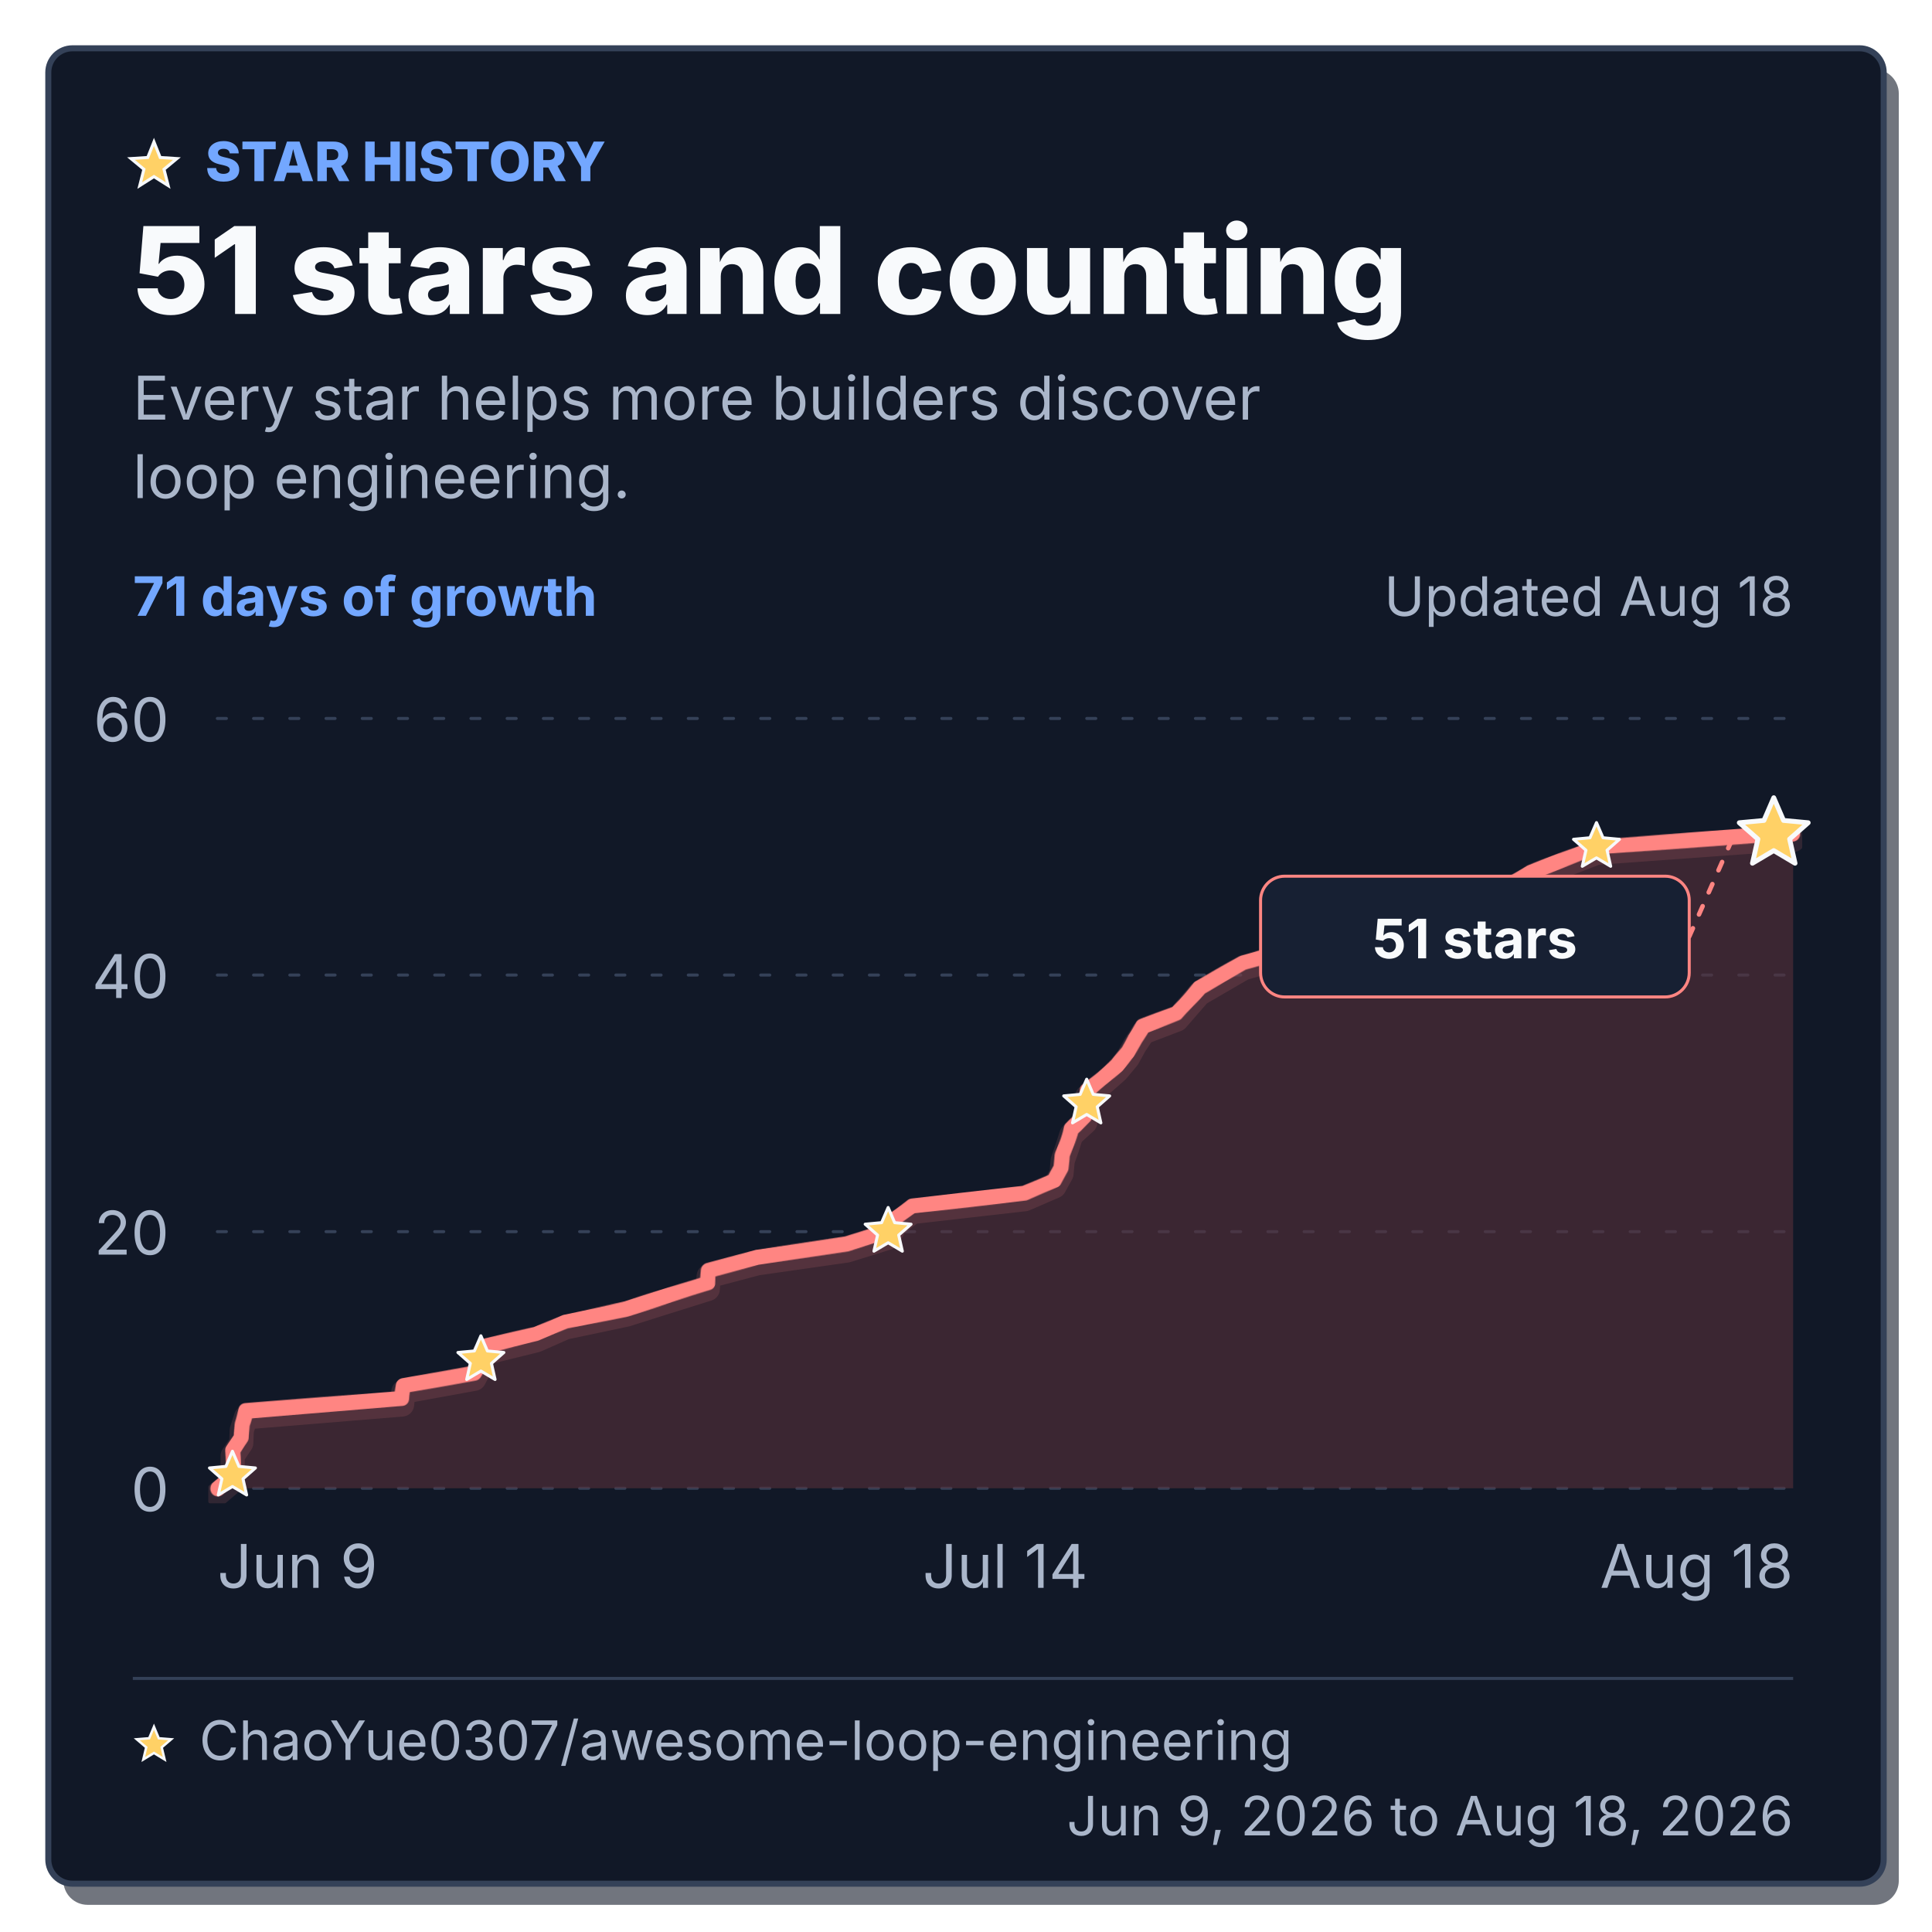
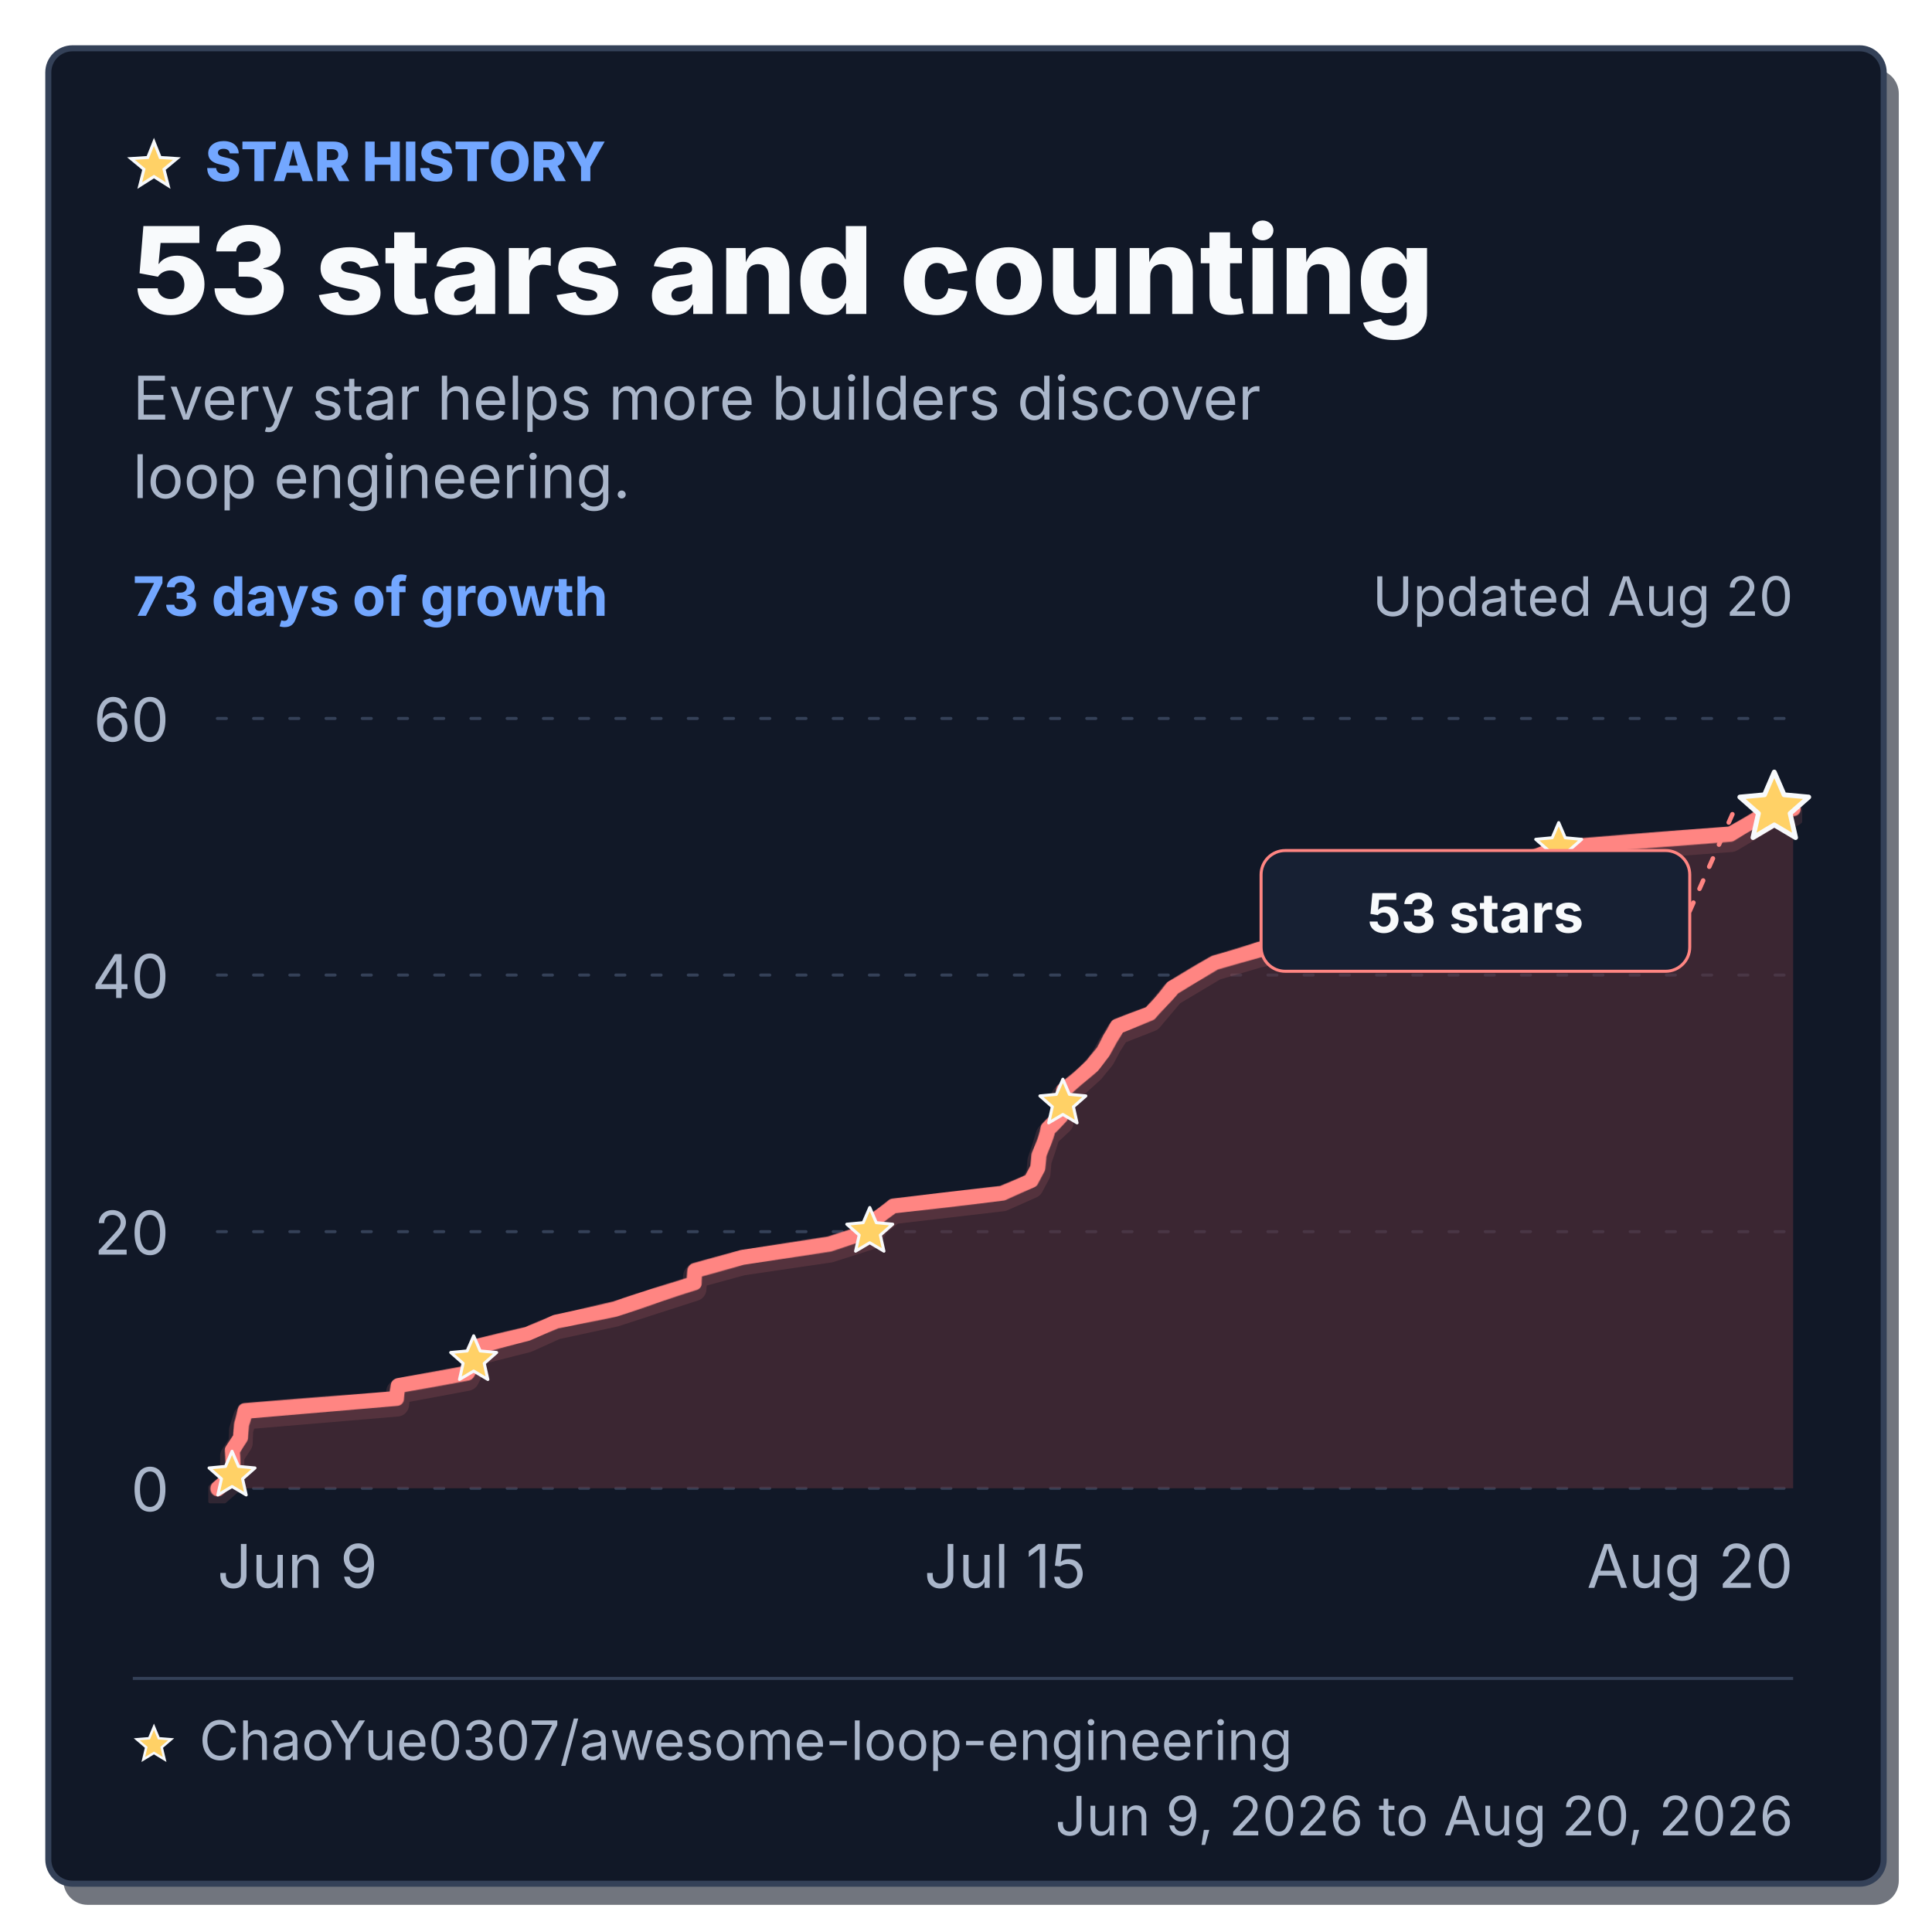
<svg xmlns="http://www.w3.org/2000/svg" width="640" height="640" viewBox="0 0 640 640" role="img" aria-labelledby="title desc">
  <style>
    text { font-family: ui-rounded, 'SF Pro Rounded', 'Nunito Sans', -apple-system, BlinkMacSystemFont, 'Segoe UI', sans-serif; letter-spacing: 0; }
  </style>
  <defs>
    <filter id="rough-line" x="-3%" y="-6%" width="106%" height="112%">
      <feTurbulence type="fractalNoise" baseFrequency="0.008 0.12" numOctaves="1" seed="17" result="noise" />
      <feDisplacementMap in="SourceGraphic" in2="noise" scale="1.2" xChannelSelector="R" yChannelSelector="G" />
    </filter>
    <clipPath id="plot-clip">
      <rect x="69" y="233" width="528" height="265" />
    </clipPath>
  </defs>
  <rect x="21" y="23" width="608" height="608" rx="8" fill="#0B1220" opacity="0.58" />
  <rect x="16" y="16" width="608" height="608" rx="8" fill="#111827" stroke="#344158" stroke-width="2" />
  <path d="M 51 47 L 53.06 52.17 L 58.61 52.53 L 54.33 56.08 L 55.7 61.47 L 51 58.5 L 46.3 61.47 L 47.67 56.08 L 43.39 52.53 L 48.94 52.17 Z" fill="#FFD166" stroke="#F8FAFC" stroke-width="1" />
  <text x="68" y="60" fill="#73A7FF" font-size="18" font-weight="800">STAR HISTORY</text>
-   <text x="44" y="104" fill="#F8FAFC" font-size="40" font-weight="760">51 stars and counting</text>
+   <text x="44" y="104" fill="#F8FAFC" font-size="40" font-weight="760">53 stars and counting</text>
  <text x="44" y="139" fill="#AAB6CA" font-size="20">Every star helps more builders discover</text>
  <text x="44" y="165" fill="#AAB6CA" font-size="20">loop engineering.</text>
-   <text x="44" y="204" fill="#73A7FF" font-size="18" font-weight="700">71 days of growth</text>
-   <text x="594" y="204" fill="#AAB6CA" font-size="18" text-anchor="end">Updated Aug 18</text>
+   <text x="44" y="204" fill="#73A7FF" font-size="18" font-weight="700">73 days of growth</text>
+   <text x="594" y="204" fill="#AAB6CA" font-size="18" text-anchor="end">Updated Aug 20</text>
  <line x1="72" y1="493" x2="594" y2="493" stroke="#354158" stroke-width="1" stroke-dasharray="3 9" stroke-linecap="round" />
  <text x="56" y="500.6" fill="#AAB6CA" font-size="20" text-anchor="end">0</text>
  <line x1="72" y1="408" x2="594" y2="408" stroke="#354158" stroke-width="1" stroke-dasharray="3 9" stroke-linecap="round" />
  <text x="56" y="415.6" fill="#AAB6CA" font-size="20" text-anchor="end">20</text>
  <line x1="72" y1="323" x2="594" y2="323" stroke="#354158" stroke-width="1" stroke-dasharray="3 9" stroke-linecap="round" />
  <text x="56" y="330.6" fill="#AAB6CA" font-size="20" text-anchor="end">40</text>
  <line x1="72" y1="238" x2="594" y2="238" stroke="#354158" stroke-width="1" stroke-dasharray="3 9" stroke-linecap="round" />
  <text x="56" y="245.6" fill="#AAB6CA" font-size="20" text-anchor="end">60</text>
  <text x="72" y="526" fill="#AAB6CA" font-size="20" text-anchor="start">Jun 9</text>
-   <text x="333" y="526" fill="#AAB6CA" font-size="20" text-anchor="middle">Jul 14</text>
-   <text x="594" y="526" fill="#AAB6CA" font-size="20" text-anchor="end">Aug 18</text>
+   <text x="333" y="526" fill="#AAB6CA" font-size="20" text-anchor="middle">Jul 15</text>
+   <text x="594" y="526" fill="#AAB6CA" font-size="20" text-anchor="end">Aug 20</text>
  <g clip-path="url(#plot-clip)">
-     <path d="M 72 493 L 77 488.75 L 77.06 484.5 L 77.07 480.25 L 79.92 476 L 80.09 471.75 L 81.47 467.5 L 133.2 463.25 L 133.63 459 L 157.08 454.75 L 159.3 450.5 L 160.39 446.25 L 177.62 442 L 187.27 437.75 L 207.44 433.5 L 220.89 429.25 L 234.46 425 L 234.75 420.75 L 250.81 416.5 L 280.54 412.25 L 294.21 408 L 296.68 403.75 L 302.15 399.5 L 339.46 395.25 L 349.3 391 L 351.64 386.75 L 352.02 382.5 L 353.52 378.25 L 354.87 374 L 359.53 369.75 L 359.98 365.5 L 360.12 361.25 L 365.2 357 L 370.02 352.75 L 373.58 348.5 L 375.92 344.25 L 378.72 340 L 389.85 335.75 L 397.23 327.25 L 411.88 318.75 L 426.77 314.5 L 448.62 310.25 L 470.76 297.5 L 499.59 293.25 L 506.9 289 L 528.86 280.5 L 587.58 276.25 L 594 276.25 V 493 H 72 Z" fill="#572F38" opacity="0.6" />
-     <path d="M 72 493 L 77 488.75 L 77.06 484.5 L 77.07 480.25 L 79.92 476 L 80.09 471.75 L 81.47 467.5 L 133.2 463.25 L 133.63 459 L 157.08 454.75 L 159.3 450.5 L 160.39 446.25 L 177.62 442 L 187.27 437.75 L 207.44 433.5 L 220.89 429.25 L 234.46 425 L 234.75 420.75 L 250.81 416.5 L 280.54 412.25 L 294.21 408 L 296.68 403.75 L 302.15 399.5 L 339.46 395.25 L 349.3 391 L 351.64 386.75 L 352.02 382.5 L 353.52 378.25 L 354.87 374 L 359.53 369.75 L 359.98 365.5 L 360.12 361.25 L 365.2 357 L 370.02 352.75 L 373.58 348.5 L 375.92 344.25 L 378.72 340 L 389.85 335.75 L 397.23 327.25 L 411.88 318.75 L 426.77 314.5 L 448.62 310.25 L 470.76 297.5 L 499.59 293.25 L 506.9 289 L 528.86 280.5 L 587.58 276.25 L 594 276.25" fill="none" stroke="#FF8582" stroke-width="8" stroke-linejoin="round" stroke-linecap="round" opacity="0.13" transform="translate(0 2)" />
-     <path d="M 72 493 L 77 488.75 L 77.06 484.5 L 77.07 480.25 L 79.92 476 L 80.09 471.75 L 81.47 467.5 L 133.2 463.25 L 133.63 459 L 157.08 454.75 L 159.3 450.5 L 160.39 446.25 L 177.62 442 L 187.27 437.75 L 207.44 433.5 L 220.89 429.25 L 234.46 425 L 234.75 420.75 L 250.81 416.5 L 280.54 412.25 L 294.21 408 L 296.68 403.75 L 302.15 399.5 L 339.46 395.25 L 349.3 391 L 351.64 386.75 L 352.02 382.5 L 353.52 378.25 L 354.87 374 L 359.53 369.75 L 359.98 365.5 L 360.12 361.25 L 365.2 357 L 370.02 352.75 L 373.58 348.5 L 375.92 344.25 L 378.72 340 L 389.85 335.75 L 397.23 327.25 L 411.88 318.75 L 426.77 314.5 L 448.62 310.25 L 470.76 297.5 L 499.59 293.25 L 506.9 289 L 528.86 280.5 L 587.58 276.25 L 594 276.25" fill="none" stroke="#FF8582" stroke-width="5" stroke-linejoin="round" stroke-linecap="round" filter="url(#rough-line)" />
+     <path d="M 72 493 L 76.86 488.75 L 76.92 484.5 L 76.93 480.25 L 79.71 476 L 79.87 471.75 L 81.21 467.5 L 131.52 463.25 L 131.94 459 L 154.75 454.75 L 156.91 450.5 L 157.97 446.25 L 174.73 442 L 184.12 437.75 L 203.73 433.5 L 216.81 429.25 L 230.01 425 L 230.29 420.75 L 245.91 416.5 L 274.83 412.25 L 288.12 408 L 290.53 403.75 L 295.85 399.5 L 332.13 395.25 L 341.7 391 L 343.98 386.75 L 344.35 382.5 L 345.81 378.25 L 347.12 374 L 351.65 369.75 L 352.09 365.5 L 352.22 361.25 L 357.16 357 L 361.85 352.75 L 365.32 348.5 L 367.59 344.25 L 370.31 340 L 381.15 335.75 L 388.32 327.25 L 402.57 318.75 L 417.05 314.5 L 438.3 310.25 L 459.84 297.5 L 487.87 293.25 L 494.98 289 L 516.34 280.5 L 573.45 276.25 L 587.75 267.75 L 594 267.75 V 493 H 72 Z" fill="#572F38" opacity="0.6" />
+     <path d="M 72 493 L 76.86 488.75 L 76.92 484.5 L 76.93 480.25 L 79.71 476 L 79.87 471.75 L 81.21 467.5 L 131.52 463.25 L 131.94 459 L 154.75 454.75 L 156.91 450.5 L 157.97 446.25 L 174.73 442 L 184.12 437.75 L 203.73 433.5 L 216.81 429.25 L 230.01 425 L 230.29 420.75 L 245.91 416.5 L 274.83 412.25 L 288.12 408 L 290.53 403.75 L 295.85 399.5 L 332.13 395.25 L 341.7 391 L 343.98 386.75 L 344.35 382.5 L 345.81 378.25 L 347.12 374 L 351.65 369.75 L 352.09 365.5 L 352.22 361.25 L 357.16 357 L 361.85 352.75 L 365.32 348.5 L 367.59 344.25 L 370.31 340 L 381.15 335.75 L 388.32 327.25 L 402.57 318.75 L 417.05 314.5 L 438.3 310.25 L 459.84 297.5 L 487.87 293.25 L 494.98 289 L 516.34 280.5 L 573.45 276.25 L 587.75 267.75 L 594 267.75" fill="none" stroke="#FF8582" stroke-width="8" stroke-linejoin="round" stroke-linecap="round" opacity="0.13" transform="translate(0 2)" />
+     <path d="M 72 493 L 76.86 488.75 L 76.92 484.5 L 76.93 480.25 L 79.71 476 L 79.87 471.75 L 81.21 467.5 L 131.52 463.25 L 131.94 459 L 154.75 454.75 L 156.91 450.5 L 157.97 446.25 L 174.73 442 L 184.12 437.75 L 203.73 433.5 L 216.81 429.25 L 230.01 425 L 230.29 420.75 L 245.91 416.5 L 274.83 412.25 L 288.12 408 L 290.53 403.75 L 295.85 399.5 L 332.13 395.25 L 341.7 391 L 343.98 386.75 L 344.35 382.5 L 345.81 378.25 L 347.12 374 L 351.65 369.75 L 352.09 365.5 L 352.22 361.25 L 357.16 357 L 361.85 352.75 L 365.32 348.5 L 367.59 344.25 L 370.31 340 L 381.15 335.75 L 388.32 327.25 L 402.57 318.75 L 417.05 314.5 L 438.3 310.25 L 459.84 297.5 L 487.87 293.25 L 494.98 289 L 516.34 280.5 L 573.45 276.25 L 587.75 267.75 L 594 267.75" fill="none" stroke="#FF8582" stroke-width="5" stroke-linejoin="round" stroke-linecap="round" filter="url(#rough-line)" />
  </g>
-   <path d="M 77 480.75 L 79.16 485.77 L 84.61 486.28 L 80.5 489.89 L 81.7 495.22 L 77 492.43 L 72.3 495.22 L 73.5 489.89 L 69.39 486.28 L 74.83 485.77 Z" fill="#FFD166" stroke="#F8FAFC" stroke-width="1" stroke-linejoin="round" />
-   <path d="M 159.3 442.5 L 161.46 447.52 L 166.91 448.03 L 162.8 451.64 L 164 456.97 L 159.3 454.18 L 154.6 456.97 L 155.8 451.64 L 151.69 448.03 L 157.14 447.52 Z" fill="#FFD166" stroke="#F8FAFC" stroke-width="1" stroke-linejoin="round" />
-   <path d="M 294.21 400 L 296.37 405.02 L 301.81 405.53 L 297.71 409.14 L 298.91 414.47 L 294.21 411.68 L 289.5 414.47 L 290.71 409.14 L 286.6 405.53 L 292.04 405.02 Z" fill="#FFD166" stroke="#F8FAFC" stroke-width="1" stroke-linejoin="round" />
-   <path d="M 359.98 357.5 L 362.14 362.52 L 367.59 363.03 L 363.48 366.64 L 364.68 371.97 L 359.98 369.18 L 355.28 371.97 L 356.48 366.64 L 352.37 363.03 L 357.82 362.52 Z" fill="#FFD166" stroke="#F8FAFC" stroke-width="1" stroke-linejoin="round" />
-   <path d="M 528.86 272.5 L 531.02 277.52 L 536.46 278.03 L 532.36 281.64 L 533.56 286.97 L 528.86 284.18 L 524.15 286.97 L 525.36 281.64 L 521.25 278.03 L 526.69 277.52 Z" fill="#FFD166" stroke="#F8FAFC" stroke-width="1" stroke-linejoin="round" />
-   <path d="M 587.58 264.25 L 590.82 271.78 L 598.99 272.54 L 592.83 277.96 L 594.63 285.96 L 587.58 281.77 L 580.52 285.96 L 582.33 277.96 L 576.16 272.54 L 584.33 271.78 Z" fill="#FFD166" stroke="#F8FAFC" stroke-width="1.6" stroke-linejoin="round" />
-   <path d="M 559.58 310.25 L 574.58 276.25" fill="none" stroke="#FF8582" stroke-width="1.5" stroke-dasharray="3 5" stroke-linecap="round" />
-   <rect x="417.58" y="290.25" width="142" height="40" rx="8" fill="#172033" stroke="#FF8582" />
-   <text x="488.58" y="317.45" fill="#F8FAFC" font-size="18" font-weight="700" text-anchor="middle">51 stars</text>
+   <path d="M 76.86 480.75 L 79.02 485.77 L 84.47 486.28 L 80.36 489.89 L 81.56 495.22 L 76.86 492.43 L 72.16 495.22 L 73.36 489.89 L 69.25 486.28 L 74.7 485.77 Z" fill="#FFD166" stroke="#F8FAFC" stroke-width="1" stroke-linejoin="round" />
+   <path d="M 156.91 442.5 L 159.07 447.52 L 164.52 448.03 L 160.41 451.64 L 161.61 456.97 L 156.91 454.18 L 152.21 456.97 L 153.41 451.64 L 149.3 448.03 L 154.75 447.52 Z" fill="#FFD166" stroke="#F8FAFC" stroke-width="1" stroke-linejoin="round" />
+   <path d="M 288.12 400 L 290.28 405.02 L 295.73 405.53 L 291.62 409.14 L 292.82 414.47 L 288.12 411.68 L 283.42 414.47 L 284.62 409.14 L 280.51 405.53 L 285.95 405.02 Z" fill="#FFD166" stroke="#F8FAFC" stroke-width="1" stroke-linejoin="round" />
+   <path d="M 352.09 357.5 L 354.25 362.52 L 359.7 363.03 L 355.59 366.64 L 356.79 371.97 L 352.09 369.18 L 347.39 371.97 L 348.59 366.64 L 344.48 363.03 L 349.93 362.52 Z" fill="#FFD166" stroke="#F8FAFC" stroke-width="1" stroke-linejoin="round" />
+   <path d="M 516.34 272.5 L 518.5 277.52 L 523.95 278.03 L 519.84 281.64 L 521.04 286.97 L 516.34 284.18 L 511.64 286.97 L 512.84 281.64 L 508.73 278.03 L 514.18 277.52 Z" fill="#FFD166" stroke="#F8FAFC" stroke-width="1" stroke-linejoin="round" />
+   <path d="M 587.75 255.75 L 591 263.28 L 599.17 264.04 L 593 269.46 L 594.81 277.46 L 587.75 273.27 L 580.7 277.46 L 582.5 269.46 L 576.34 264.04 L 584.51 263.28 Z" fill="#FFD166" stroke="#F8FAFC" stroke-width="1.6" stroke-linejoin="round" />
+   <path d="M 559.75 301.75 L 574.75 267.75" fill="none" stroke="#FF8582" stroke-width="1.5" stroke-dasharray="3 5" stroke-linecap="round" />
+   <rect x="417.75" y="281.75" width="142" height="40" rx="8" fill="#172033" stroke="#FF8582" />
+   <text x="488.75" y="308.95" fill="#F8FAFC" font-size="18" font-weight="700" text-anchor="middle">53 stars</text>
  <line x1="44" y1="556" x2="594" y2="556" stroke="#344158" />
  <path d="M 51 572 L 52.59 575.82 L 56.71 576.15 L 53.57 578.83 L 54.53 582.85 L 51 580.7 L 47.47 582.85 L 48.43 578.83 L 45.29 576.15 L 49.41 575.82 Z" fill="#FFD166" stroke="#F8FAFC" stroke-width="0.8" />
  <text x="66" y="583" fill="#AAB6CA" font-size="18">ChaoYue0307/awesome-loop-engineering</text>
-   <text x="594" y="608" fill="#AAB6CA" font-size="18" text-anchor="end">Jun 9, 2026 to Aug 18, 2026</text>
+   <text x="594" y="608" fill="#AAB6CA" font-size="18" text-anchor="end">Jun 9, 2026 to Aug 20, 2026</text>
</svg>
